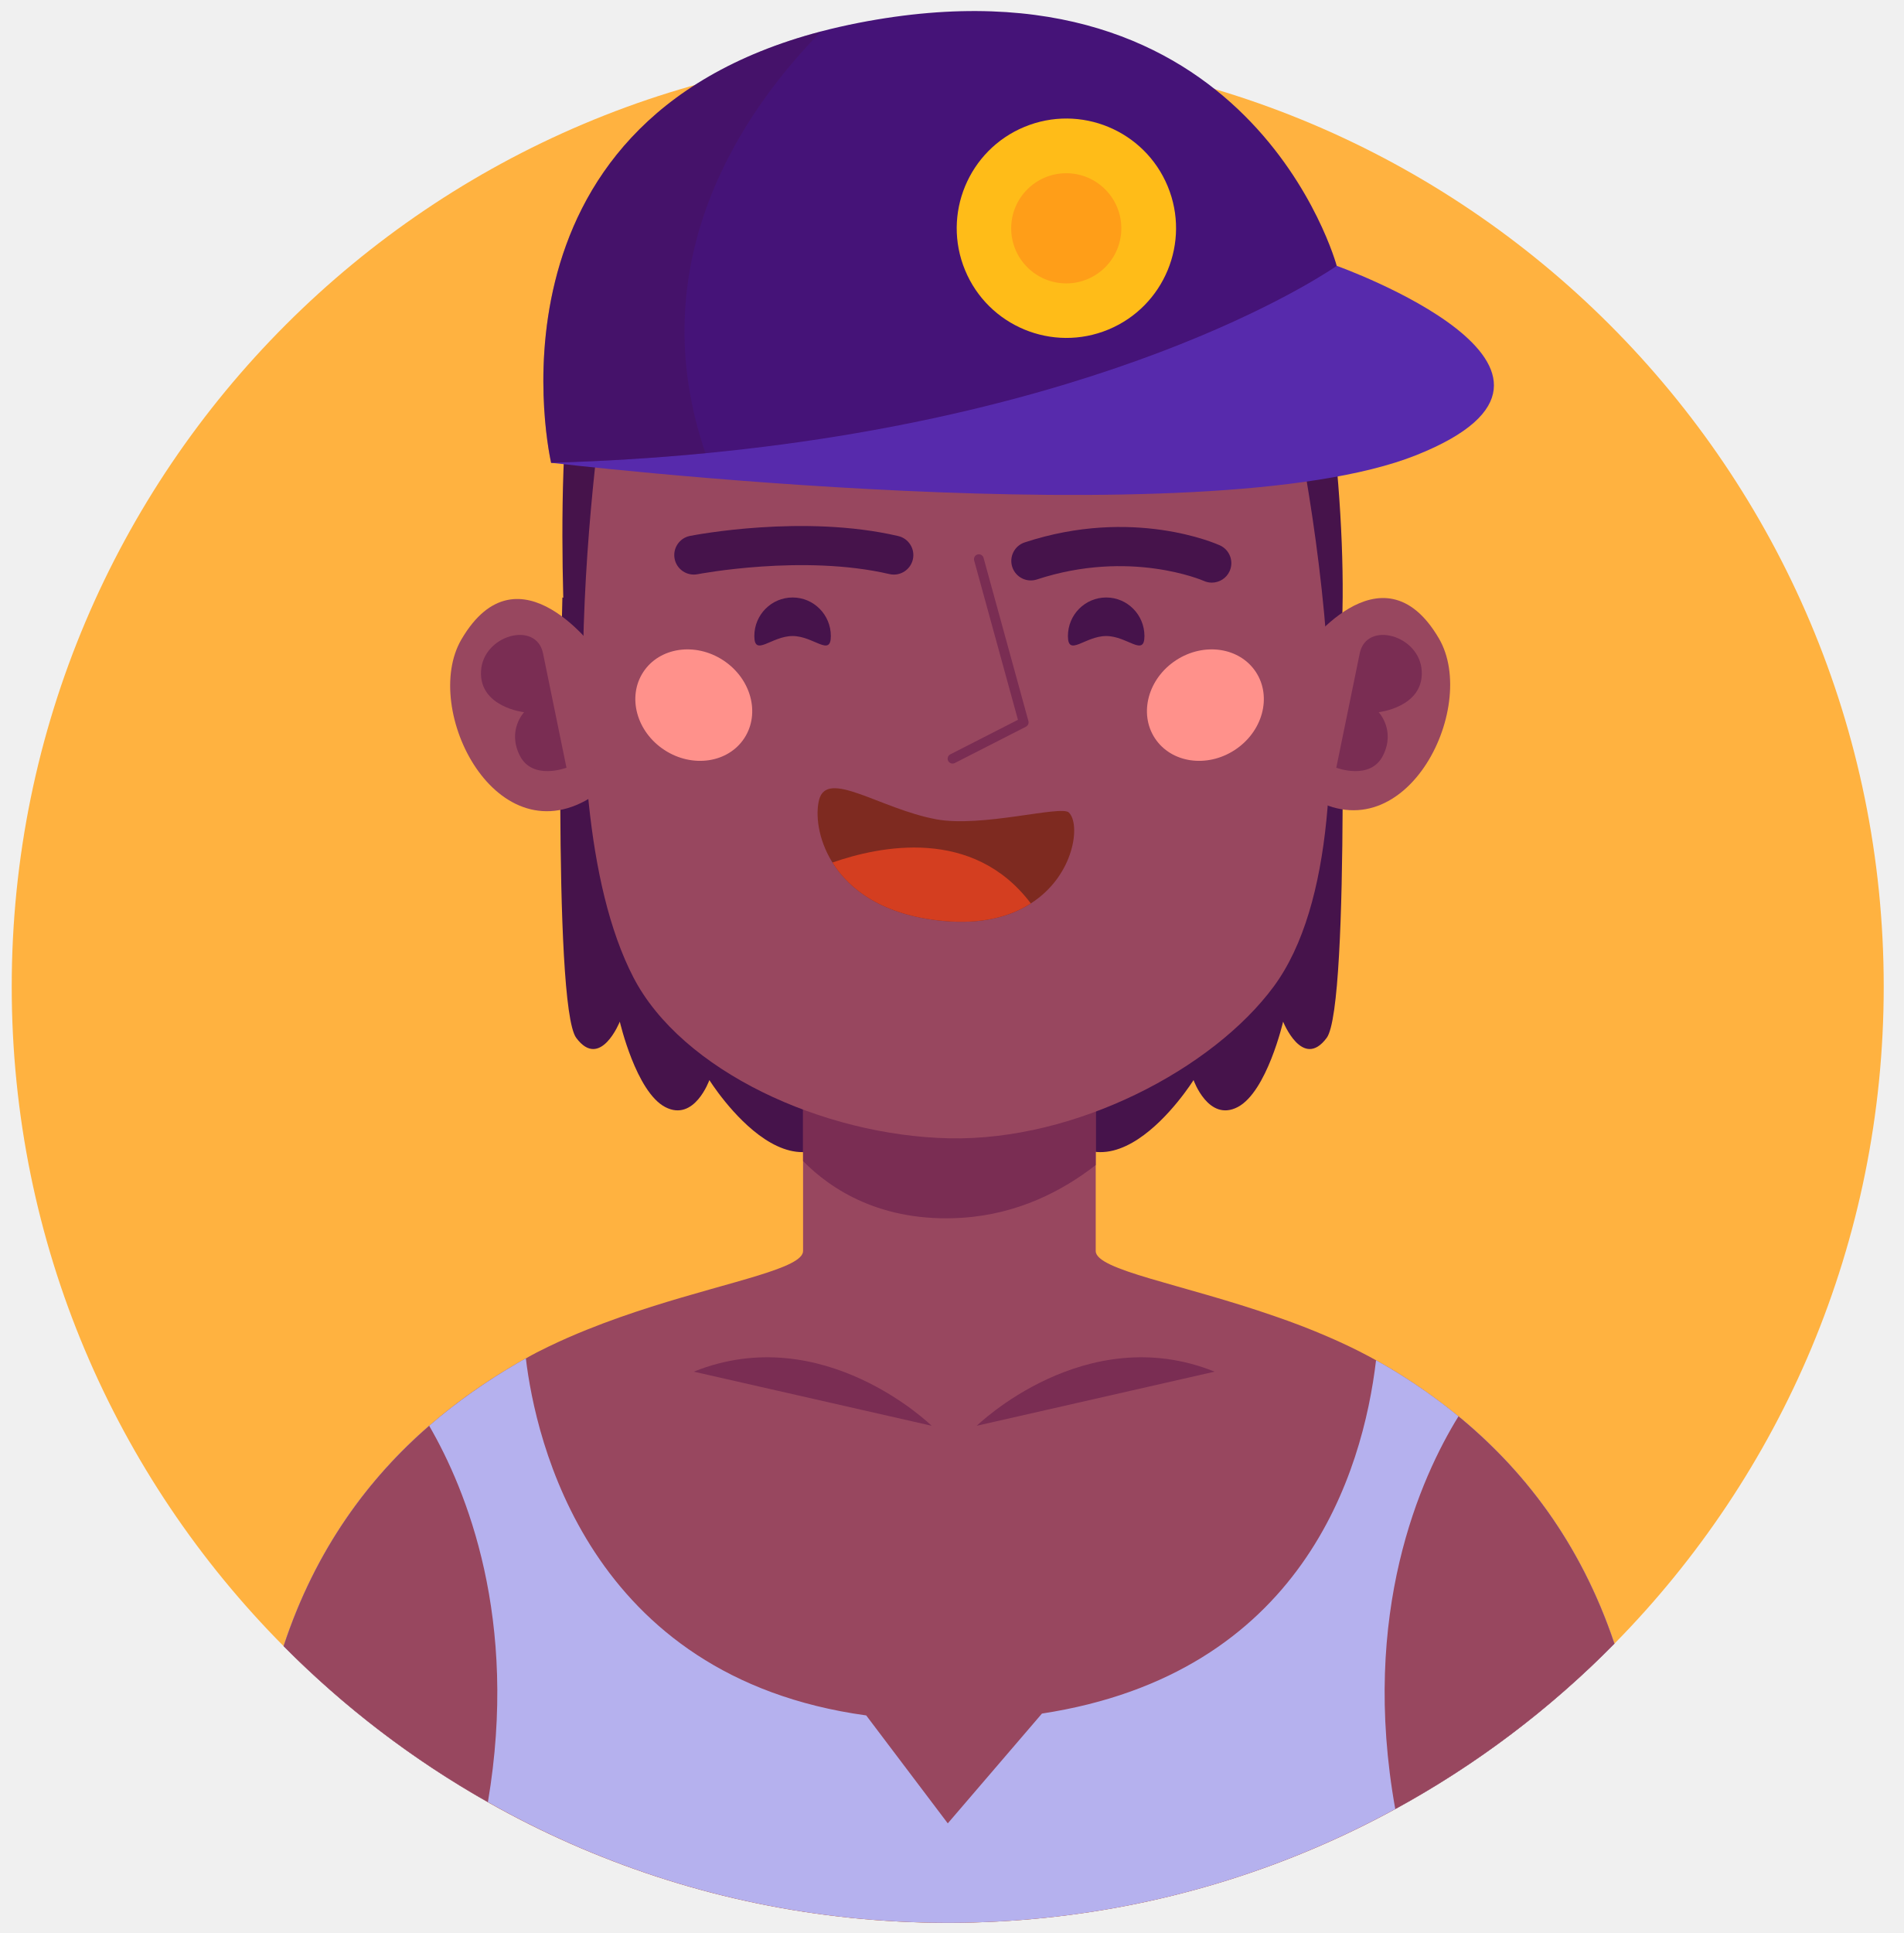
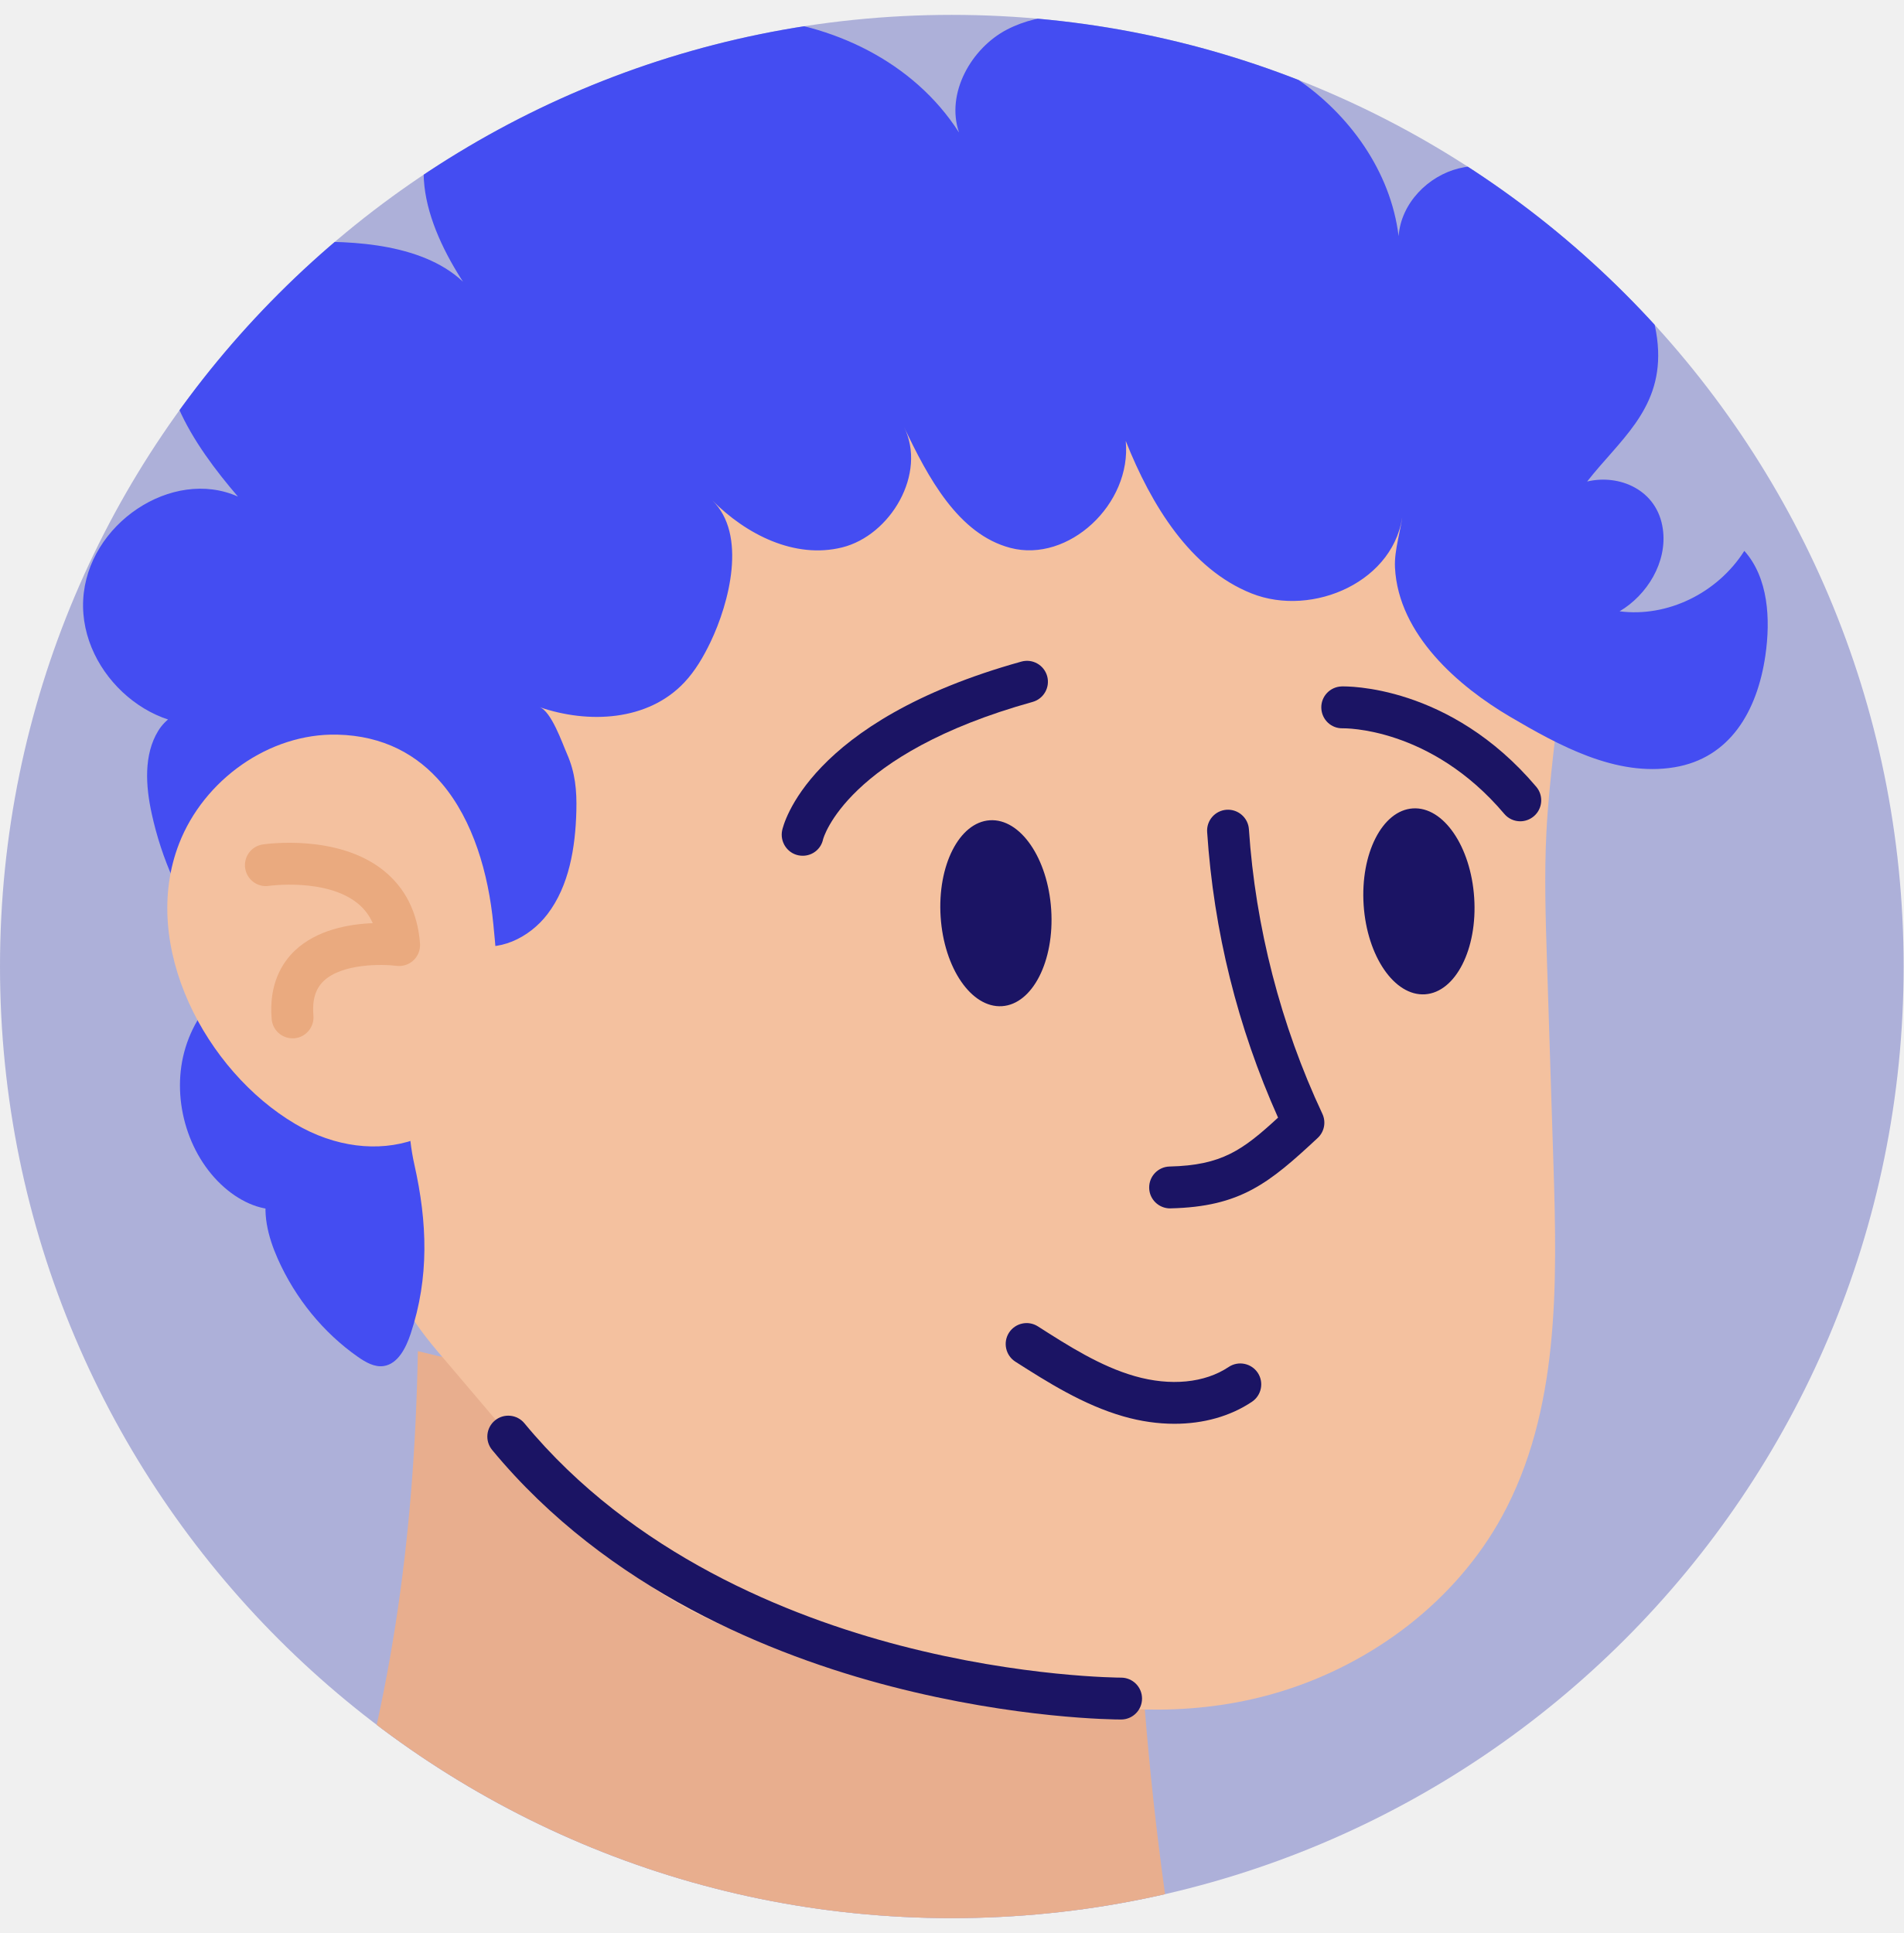
- <svg xmlns="http://www.w3.org/2000/svg" width="100%" height="100%" viewBox="0 0 1113 1130" version="1.1" xml:space="preserve" style="fill-rule:evenodd;clip-rule:evenodd;stroke-linejoin:round;stroke-miterlimit:2;">
-   <g>
-     <path d="M1101.42,576.733c-0,149.709 -60.075,285.325 -157.467,384.142c-99.041,100.529 -236.654,162.942 -388.871,163.171l-1.141,-0c-151.763,-0.059 -289.092,-61.9 -388.134,-161.746c-98.245,-98.929 -158.95,-235.171 -158.95,-385.567c0,-302.208 245.042,-547.254 547.309,-547.254c302.271,0 547.254,245.046 547.254,547.254Z" style="fill:#ffb240;fill-rule:nonzero;" />
-     <path d="M331.221,394.342c-0,-0 -12.163,-193.309 18.454,-219.65c30.621,-26.346 391.746,-35.709 411.783,-0.825c20.038,34.887 29.404,183.179 19.879,220.475l-450.116,-0Z" style="fill:#46134b;fill-rule:nonzero;" />
-     <path d="M328.833,349.275c0,-0 -5.996,238.479 8.096,257.454c14.096,18.971 25.475,-9.487 25.475,-9.487c0,-0 9.488,41.05 26.567,49.933c17.075,8.883 25.804,-15.783 25.804,-15.783c-0,-0 55.775,89.412 91.825,7.712c36.046,-81.704 -0,-244.767 -0,-244.767l-177.767,-45.062Z" style="fill:#46134b;fill-rule:nonzero;" />
-     <path d="M783.812,349.275c0,-0 5.996,238.479 -8.095,257.454c-14.092,18.971 -25.475,-9.487 -25.475,-9.487c-0,-0 -9.488,41.05 -26.563,49.933c-17.079,8.883 -25.808,-15.783 -25.808,-15.783c-0,-0 -55.775,89.412 -91.825,7.712c-36.046,-81.704 -0,-244.767 -0,-244.767l177.766,-45.062Z" style="fill:#46134b;fill-rule:nonzero;" />
-     <g>
-       <g>
-         <path d="M943.958,960.875c-99.041,100.529 -236.654,162.942 -388.871,163.171l-1.141,-0c-151.763,-0.059 -289.092,-61.9 -388.134,-161.746c27.955,-84.725 83.067,-134.246 136.642,-165.396c1.654,-0.971 3.308,-1.942 5.021,-2.796c4.221,-2.454 8.617,-4.679 13.008,-6.791c7.529,-3.65 15.234,-7.017 22.934,-10.096c12.608,-5.079 25.333,-9.471 37.541,-13.35c47.867,-15.179 88.604,-22.538 88.604,-32.579l0,-192.955l171.105,0l-0,192.955c-0,11.241 49.979,19.112 104.92,38.225c9.984,3.425 20.196,7.304 30.238,11.641c8.387,3.592 16.717,7.529 24.817,11.867c1.312,0.683 2.625,1.425 3.937,2.167c3.079,1.654 6.046,3.425 9.071,5.191c51.404,31.15 103.208,79.704 130.308,160.492Z" style="fill:#98475f;fill-rule:nonzero;" />
-       </g>
-       <path d="M640.658,572.112l0,108.975c-19.396,15.117 -45.529,28.696 -78.104,30.809c-47.467,3.021 -77.079,-16.946 -92.996,-33.15l0,-97.104l167.163,-15.634l3.937,6.104Z" style="fill:#7a2d53;fill-rule:nonzero;" />
-       <path d="M355.792,213.496c-0,-0 -41.963,248.396 14.525,357.791c28.25,54.696 110.741,92.605 184.787,94.15c74.042,1.538 154.129,-40.675 189.592,-88.666c70.929,-95.988 5.966,-363.275 5.966,-363.275c0,-0 -158.629,-125.825 -394.87,-0Z" style="fill:#98475f;fill-rule:nonzero;" />
-       <g>
-         <path d="M349.675,381.792c-0,-0 -46.229,-65.484 -79.879,-8.005c-23.917,40.842 20.837,129.184 77.696,91.142l2.183,-83.137Z" style="fill:#98475f;fill-rule:nonzero;" />
-       </g>
-       <g>
-         <path d="M761.458,381.225c0,-0 46.229,-65.479 79.879,-8.004c23.917,40.846 -20.833,129.187 -77.695,91.141l-2.184,-83.137Z" style="fill:#98475f;fill-rule:nonzero;" />
-       </g>
-       <g>
-         <g>
-           <path d="M485.8,371.812c-0,12.442 -10.013,0 -22.371,0c-12.35,0 -22.371,12.442 -22.371,0c0,-12.445 10.013,-22.529 22.371,-22.529c12.354,-0.008 22.371,10.084 22.371,22.529Z" style="fill:#46134b;fill-rule:nonzero;" />
-           <path d="M669.162,371.812c0,12.442 -10.012,0 -22.37,0c-12.35,0 -22.371,12.442 -22.371,0c-0,-12.445 10.012,-22.529 22.371,-22.529c12.354,-0.008 22.37,10.084 22.37,22.529Z" style="fill:#46134b;fill-rule:nonzero;" />
-         </g>
-       </g>
-       <path d="M435.217,431.5c-9.467,14.5 -30.375,17.612 -46.705,6.954c-16.329,-10.654 -21.883,-31.054 -12.42,-45.55c9.466,-14.496 30.375,-17.612 46.704,-6.954c16.329,10.658 21.887,31.046 12.421,45.55Z" style="fill:#ff918b;fill-rule:nonzero;" />
-       <path d="M675.233,431.5c9.467,14.5 30.375,17.612 46.704,6.954c16.33,-10.654 21.888,-31.054 12.421,-45.55c-9.466,-14.496 -30.375,-17.612 -46.704,-6.954c-16.321,10.658 -21.887,31.046 -12.421,45.55Z" style="fill:#ff918b;fill-rule:nonzero;" />
-       <path d="M522.629,335.896c-0.858,-0 -1.729,-0.096 -2.604,-0.3c-50.413,-11.75 -111.563,-0.029 -112.175,0.083c-6.163,1.192 -12.175,-2.817 -13.392,-9.004c-1.208,-6.175 2.813,-12.175 8.996,-13.388c2.688,-0.533 66.475,-12.808 121.758,0.084c6.138,1.429 9.955,7.566 8.525,13.704c-1.233,5.267 -5.925,8.821 -11.108,8.821Z" style="fill:#46134b;fill-rule:nonzero;" />
-       <path d="M708.554,340.596c-1.571,-0 -3.162,-0.325 -4.683,-1.009c-0.688,-0.3 -43.304,-18.683 -97.588,-0.845c-6,1.97 -12.437,-1.292 -14.4,-7.271c-1.966,-5.988 1.292,-12.438 7.275,-14.4c63.254,-20.804 112.071,0.804 114.117,1.733c5.737,2.608 8.279,9.367 5.675,15.108c-1.908,4.196 -6.054,6.684 -10.396,6.684Z" style="fill:#46134b;fill-rule:nonzero;" />
-       <path d="M317.504,381.904l13.717,66.883c-0,0 -19.917,7.684 -27.334,-7.15c-7.416,-14.833 2.555,-25.295 2.555,-25.295c-0,-0 -26.296,-2.888 -25.184,-24.03c1.117,-21.141 32.304,-29.625 36.246,-10.408Z" style="fill:#7a2d53;fill-rule:nonzero;" />
-       <path d="M795.05,381.904l-13.713,66.883c0,0 19.917,7.684 27.334,-7.15c7.416,-14.833 -2.559,-25.295 -2.559,-25.295c0,-0 26.296,-2.888 25.184,-24.03c-1.121,-21.141 -32.309,-29.625 -36.246,-10.408Z" style="fill:#7a2d53;fill-rule:nonzero;" />
-     </g>
-     <g>
-       <path d="M322.233,270.537c0,0 381.663,45.184 505.967,-4.508c124.3,-49.7 -46.592,-110.621 -46.592,-110.621c0,0 -460.687,-8.05 -459.375,115.129Z" style="fill:#572aac;fill-rule:nonzero;" />
-       <path d="M781.587,155.396c0,-0 -120.441,85.637 -369.079,109.546c-28.412,2.737 -58.479,4.675 -90.258,5.587c-0,0 -46.496,-198.542 157.867,-252.175c6.962,-1.825 14.208,-3.479 21.737,-4.962c229.296,-44.788 279.733,142.004 279.733,142.004Z" style="fill:#451378;fill-rule:nonzero;" />
-     </g>
-     <path d="M556.958,446.371c-1.041,-0 -2.037,-0.571 -2.546,-1.554c-0.712,-1.405 -0.158,-3.121 1.242,-3.838l39.546,-20.187l-25.604,-93.163c-0.417,-1.517 0.471,-3.092 1.996,-3.504c1.5,-0.433 3.087,0.475 3.504,2l26.221,95.396c0.358,1.308 -0.246,2.683 -1.45,3.3l-41.609,21.241c-0.416,0.209 -0.862,0.309 -1.3,0.309Z" style="fill:#7a2d53;fill-rule:nonzero;" />
-     <path d="M602.725,528.125c-11.983,7.704 -28.754,12.383 -51.463,10.212c-35.029,-3.308 -54.6,-18.254 -64.525,-34.116c-8.616,-13.809 -9.929,-28.354 -7.816,-36.629c4.675,-18.2 35.371,5.137 68.462,11.354c26.646,4.962 72.971,-8.329 77.534,-3.992c7.02,6.558 3.483,36.796 -22.192,53.171Z" style="fill:#7e2a20;fill-rule:nonzero;" />
-     <path d="M602.725,528.125c-11.983,7.704 -28.754,12.383 -51.463,10.212c-35.029,-3.308 -54.6,-18.254 -64.525,-34.116c27.613,-9.642 82.155,-20.938 115.988,23.904Z" style="fill:#d43e20;fill-rule:nonzero;" />
-     <path d="M943.958,960.875c-37.596,38.167 -80.729,70.804 -128.141,96.646c-77.475,42.279 -166.309,66.412 -260.73,66.525l-1.141,-0c-97.675,-0.059 -189.363,-25.675 -268.667,-70.575c-43.987,-24.817 -84.15,-55.571 -119.467,-91.171c18.884,-57.338 50.263,-98.529 85.121,-128.825c16.717,-14.492 34.234,-26.475 51.521,-36.571c1.654,-0.971 3.308,-1.942 5.021,-2.796c5.592,46.842 35.942,186.279 199,208.7l47.696,63.1l55.058,-64.183c152.275,-23.333 187.592,-140.979 195.35,-206.533c3.079,1.654 6.046,3.425 9.071,5.191c13.179,7.988 26.358,17.059 39.137,27.559c37.142,30.52 70.975,72.8 91.171,132.933Z" style="fill:#b5b1ee;fill-rule:nonzero;" />
-     <path d="M285.279,1053.47c-43.987,-24.817 -84.15,-55.571 -119.467,-91.171c18.884,-57.338 50.263,-98.529 85.121,-128.825c21.796,37.542 52.492,112.85 34.346,219.996Z" style="fill:#98475f;fill-rule:nonzero;" />
-     <path d="M943.958,960.875c-37.596,38.167 -80.729,70.804 -128.141,96.646c-20.65,-114.904 14.891,-193.809 36.97,-229.579c37.142,30.52 70.975,72.8 91.171,132.933Z" style="fill:#98475f;fill-rule:nonzero;" />
-     <path d="M405.65,801.85l139.075,31.625c0.004,-0 -63.408,-62.075 -139.075,-31.625Z" style="fill:#7a2d53;fill-rule:nonzero;" />
-     <path d="M710.196,801.85l-139.071,31.625c-0.008,-0 63.408,-62.075 139.071,-31.625Z" style="fill:#7a2d53;fill-rule:nonzero;" />
-     <path d="M598.983,74.179c32.692,-13.542 70.229,2.008 83.771,34.7c13.546,32.696 -2.004,70.233 -34.696,83.775c-32.696,13.542 -70.233,-2.004 -83.775,-34.7c-13.546,-32.692 2.004,-70.233 34.7,-83.775Z" style="fill:#ffbc18;" />
-     <path d="M655.642,133.467c-0,17.783 -14.417,32.2 -32.2,32.2c-17.784,-0 -32.2,-14.417 -32.2,-32.2c-0,-17.784 14.416,-32.2 32.2,-32.2c17.783,-0 32.2,14.416 32.2,32.2Z" style="fill:#ff9e18;fill-rule:nonzero;" />
-     <path d="M412.508,264.942c-28.412,2.737 -58.479,4.675 -90.258,5.587c-0,0 -46.496,-198.542 157.867,-252.175c-45.53,46.388 -106.175,134.075 -67.609,246.588Z" style="fill:#46134b;fill-opacity:0.3;fill-rule:nonzero;" />
+ <svg xmlns="http://www.w3.org/2000/svg" width="64" height="65" viewBox="0 0 64 65" fill="none">
+   <g clip-path="url(#clip0_77824_16430)">
+     <path d="M64 0.5H0V64.5H64V0.5Z" fill="#ADB0D9" />
+     <path d="M39.284 64.5H10.802C10.903 64.199 11.007 63.9 11.108 63.6C13.14 57.578 13.933 51.747 14.049 45.434C21.261 47.27 28.834 46.483 36.275 46.406C39.044 46.378 38.113 48.545 38.149 50.561C38.193 53.081 38.323 55.6 38.541 58.112C38.725 60.248 38.973 62.379 39.284 64.5Z" fill="#ADB0D9" />
+     <path d="M39.284 64.5H10.802C10.903 64.199 11.007 63.9 11.108 63.6C13.14 57.578 13.933 51.747 14.049 45.434C21.261 47.27 28.834 46.483 36.275 46.406C39.044 46.378 38.113 48.545 38.149 50.561C38.193 53.081 38.323 55.6 38.541 58.112C38.725 60.248 38.973 62.379 39.284 64.5Z" fill="#E8AE8E" />
+     <path d="M19.085 50.589C19.131 50.644 19.178 50.699 19.224 50.753C19.818 51.452 20.416 52.154 21.115 52.75C24.759 55.85 30.431 56.206 34.92 57.081C37.646 57.612 40.375 57.703 43.062 56.88C46.159 55.93 48.938 53.836 50.495 50.995C52.432 47.454 52.355 43.197 52.227 39.162C52.154 36.873 52.081 34.584 52.008 32.294C51.962 30.858 51.917 29.42 51.99 27.985C52.169 24.449 53.093 20.821 52.33 17.296C51.697 14.37 49.249 11.316 46.518 10.076C42.207 8.119 37.042 7.603 32.377 8.13C29.002 8.512 25.568 8.916 22.465 10.295C19.677 11.534 16.064 13.114 14.575 15.88C12.687 19.388 11.613 23.443 11.156 27.383C10.779 30.639 10.847 33.948 11.363 37.186C11.85 40.249 12.665 43.036 14.691 45.418C16.154 47.142 17.619 48.865 19.085 50.589Z" fill="#F4C19F" />
+     <path d="M39.339 40.634C38.957 40.634 38.643 40.33 38.635 39.947C38.626 39.558 38.933 39.235 39.322 39.226C41.077 39.185 41.777 38.677 42.968 37.582C41.607 34.539 40.805 31.311 40.584 27.978C40.558 27.59 40.851 27.255 41.239 27.229C41.625 27.205 41.962 27.497 41.988 27.884C42.206 31.166 43.059 34.475 44.457 37.452C44.588 37.729 44.524 38.058 44.3 38.266C42.669 39.785 41.709 40.579 39.354 40.633C39.35 40.634 39.345 40.634 39.339 40.634Z" fill="#1B1464" />
+     <path d="M33.688 33.834C34.714 33.767 35.454 32.313 35.341 30.587C35.228 28.86 34.304 27.516 33.277 27.583C32.251 27.65 31.511 29.104 31.624 30.831C31.737 32.557 32.661 33.901 33.688 33.834Z" fill="#1B1464" />
+     <path d="M47.909 33.435C48.935 33.367 49.676 31.913 49.562 30.187C49.449 28.461 48.525 27.116 47.499 27.184C46.472 27.251 45.732 28.705 45.845 30.431C45.959 32.157 46.883 33.502 47.909 33.435Z" fill="#1B1464" />
+     <path d="M51.11 27.617C50.911 27.617 50.711 27.532 50.573 27.367C48.092 24.433 45.176 24.491 45.148 24.49C44.755 24.504 44.435 24.197 44.422 23.807C44.41 23.418 44.715 23.095 45.105 23.082C45.25 23.078 48.733 23.009 51.649 26.457C51.9 26.754 51.863 27.198 51.566 27.449C51.431 27.562 51.27 27.617 51.11 27.617Z" fill="#1B1464" />
+     <path d="M26.988 28.776C26.939 28.776 26.89 28.771 26.84 28.761C26.46 28.682 26.217 28.303 26.296 27.923C26.327 27.774 27.142 24.25 34.339 22.247C34.714 22.143 35.101 22.362 35.205 22.736C35.309 23.111 35.09 23.499 34.716 23.603C28.447 25.349 27.68 28.193 27.672 28.221C27.602 28.554 27.313 28.776 26.988 28.776Z" fill="#1B1464" />
+     <path d="M39.484 47.877C38.927 47.877 38.349 47.795 37.768 47.628C36.415 47.24 35.204 46.469 34.136 45.788C33.809 45.579 33.713 45.143 33.921 44.816C34.13 44.489 34.565 44.392 34.893 44.601C35.927 45.262 36.997 45.945 38.153 46.275C39.352 46.618 40.502 46.506 41.307 45.967C41.63 45.751 42.067 45.838 42.284 46.16C42.5 46.483 42.413 46.92 42.09 47.137C41.361 47.626 40.457 47.877 39.484 47.877Z" fill="#1B1464" />
+     <path d="M13.934 39.174C13.446 37.021 13.985 34.586 14.091 32.392C14.105 32.115 14.13 31.809 14.314 31.613C14.688 31.215 15.299 31.571 15.803 31.737C16.737 32.044 17.785 31.55 18.404 30.742C19.133 29.79 19.345 28.503 19.377 27.272C19.395 26.576 19.338 25.982 19.066 25.359C18.9 24.984 18.538 23.916 18.136 23.777C19.784 24.345 21.783 24.25 23.008 22.947C23.374 22.558 23.651 22.083 23.886 21.593C24.512 20.288 25.128 17.969 23.946 16.825C25.087 17.973 26.716 18.803 28.311 18.408C29.938 18.005 31.173 15.923 30.39 14.351C31.203 16.067 32.219 17.964 33.97 18.424C35.918 18.936 38.054 16.954 37.847 14.827C38.705 16.983 40.019 19.136 42.077 19.955C44.134 20.774 46.954 19.543 47.165 17.212C47.109 17.823 46.868 18.478 46.899 19.086C47.014 21.351 49.056 23.095 50.767 24.101C52.406 25.063 54.33 26.129 56.296 25.8C58.156 25.491 59.077 23.924 59.351 22.046C59.53 20.816 59.451 19.425 58.644 18.524C57.738 19.95 56.054 20.765 54.45 20.556C55.373 20.012 56.06 18.905 55.905 17.794C55.721 16.459 54.429 15.935 53.359 16.192C54.424 14.827 55.825 13.812 55.745 11.787C55.657 9.541 53.847 7.251 52.072 6.242C51.146 5.716 50.062 5.411 49.041 5.663C48.019 5.916 47.101 6.827 47.021 7.942C46.753 5.753 45.357 3.847 43.613 2.658C41.87 1.469 39.807 0.919 37.754 0.632C36.44 0.447 35.044 0.377 33.853 0.995C32.663 1.614 31.789 3.13 32.242 4.456C30.71 2.059 27.954 0.78 25.238 0.6C22.521 0.419 19.828 1.213 17.289 2.257C16.323 2.655 15.316 3.135 14.735 4.049C13.48 6.026 14.856 8.656 16.291 10.486C15.435 8.607 13.133 8.175 11.174 8.133C9.133 8.089 6.685 8.482 5.83 10.458C4.902 12.601 6.505 14.959 7.999 16.698C5.791 15.711 2.929 17.621 2.797 20.17C2.665 22.718 5.312 24.953 7.61 24.23C7.053 23.476 5.812 23.77 5.32 24.574C4.827 25.377 4.896 26.429 5.101 27.363C5.432 28.883 6.076 30.324 6.972 31.558C7.662 32.508 9.185 33.269 9.748 32.229C8.12 32.387 6.644 33.692 6.196 35.368C5.748 37.044 6.359 38.983 7.665 40.032C8.244 40.497 8.993 40.798 9.698 40.616C10.404 40.435 10.987 39.649 10.809 38.899C10.102 38.583 9.258 39.184 9.023 39.962C8.787 40.741 9.011 41.594 9.34 42.333C9.933 43.665 10.875 44.817 12.031 45.626C12.293 45.809 12.593 45.982 12.902 45.935C13.375 45.863 13.646 45.332 13.805 44.853C14.437 42.951 14.365 41.096 13.934 39.174Z" fill="#444DF2" />
+     <path d="M14.858 26.35C14.04 25.383 12.897 24.739 11.337 24.703C9.044 24.651 6.849 26.231 6.02 28.369C4.685 31.814 6.917 36.017 9.926 37.794C12.599 39.371 15.736 38.452 16.516 35.333C16.861 33.949 16.726 32.498 16.586 31.078C16.42 29.368 15.908 27.591 14.858 26.35Z" fill="#F4C19F" />
+     <path d="M9.834 34.915C9.473 34.915 9.166 34.639 9.134 34.273C9.03 33.08 9.497 32.363 9.907 31.971C10.653 31.259 11.743 31.073 12.532 31.043C12.413 30.773 12.239 30.548 12.008 30.364C10.955 29.527 9.064 29.785 9.044 29.788C8.66 29.848 8.301 29.582 8.243 29.198C8.184 28.814 8.449 28.454 8.833 28.396C8.934 28.381 11.338 28.034 12.883 29.262C13.623 29.851 14.04 30.68 14.121 31.726C14.137 31.937 14.057 32.145 13.903 32.291C13.748 32.437 13.537 32.505 13.326 32.478C12.857 32.418 11.502 32.392 10.877 32.992C10.603 33.255 10.492 33.634 10.537 34.151C10.57 34.539 10.283 34.88 9.897 34.914C9.875 34.914 9.855 34.915 9.834 34.915Z" fill="#EAAA7F" />
+     <path d="M37.688 57.821C37.49 57.821 34.185 57.803 29.949 56.706C25.981 55.678 20.434 53.464 16.545 48.756C16.298 48.456 16.34 48.012 16.64 47.765C16.939 47.518 17.384 47.56 17.631 47.86C21.271 52.267 26.511 54.356 30.265 55.334C34.37 56.403 37.65 56.413 37.691 56.413C38.08 56.413 38.395 56.728 38.395 57.116C38.395 57.505 38.081 57.82 37.692 57.821C37.692 57.821 37.691 57.821 37.688 57.821Z" fill="#1B1464" />
  </g>
+   <defs>
+     <clipPath id="clip0_77824_16430">
+       <rect y="0.5" width="64" height="64" rx="32" fill="white" />
+     </clipPath>
+   </defs>
</svg>
